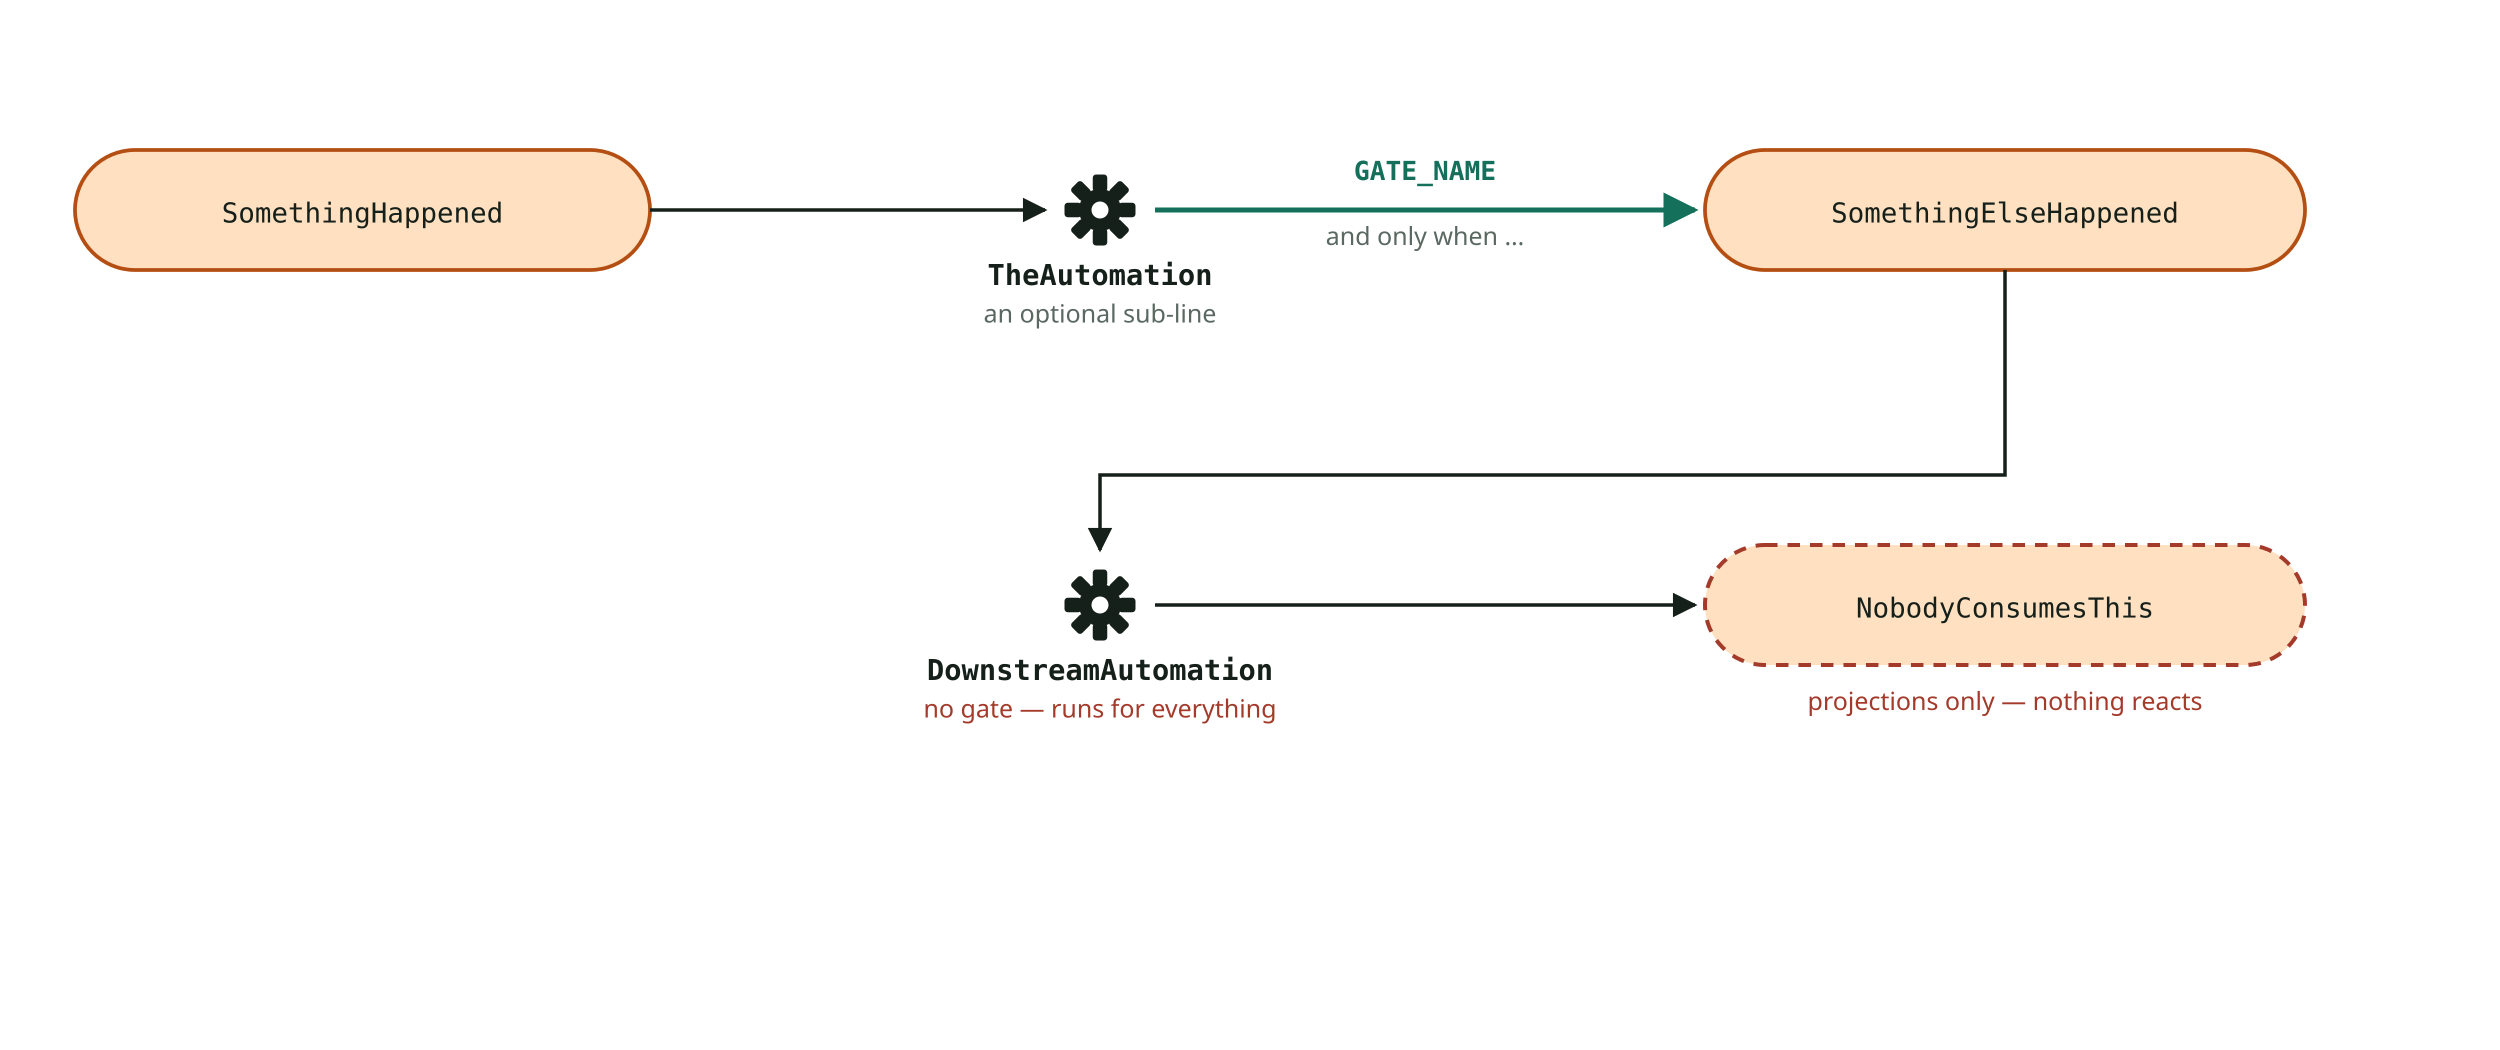
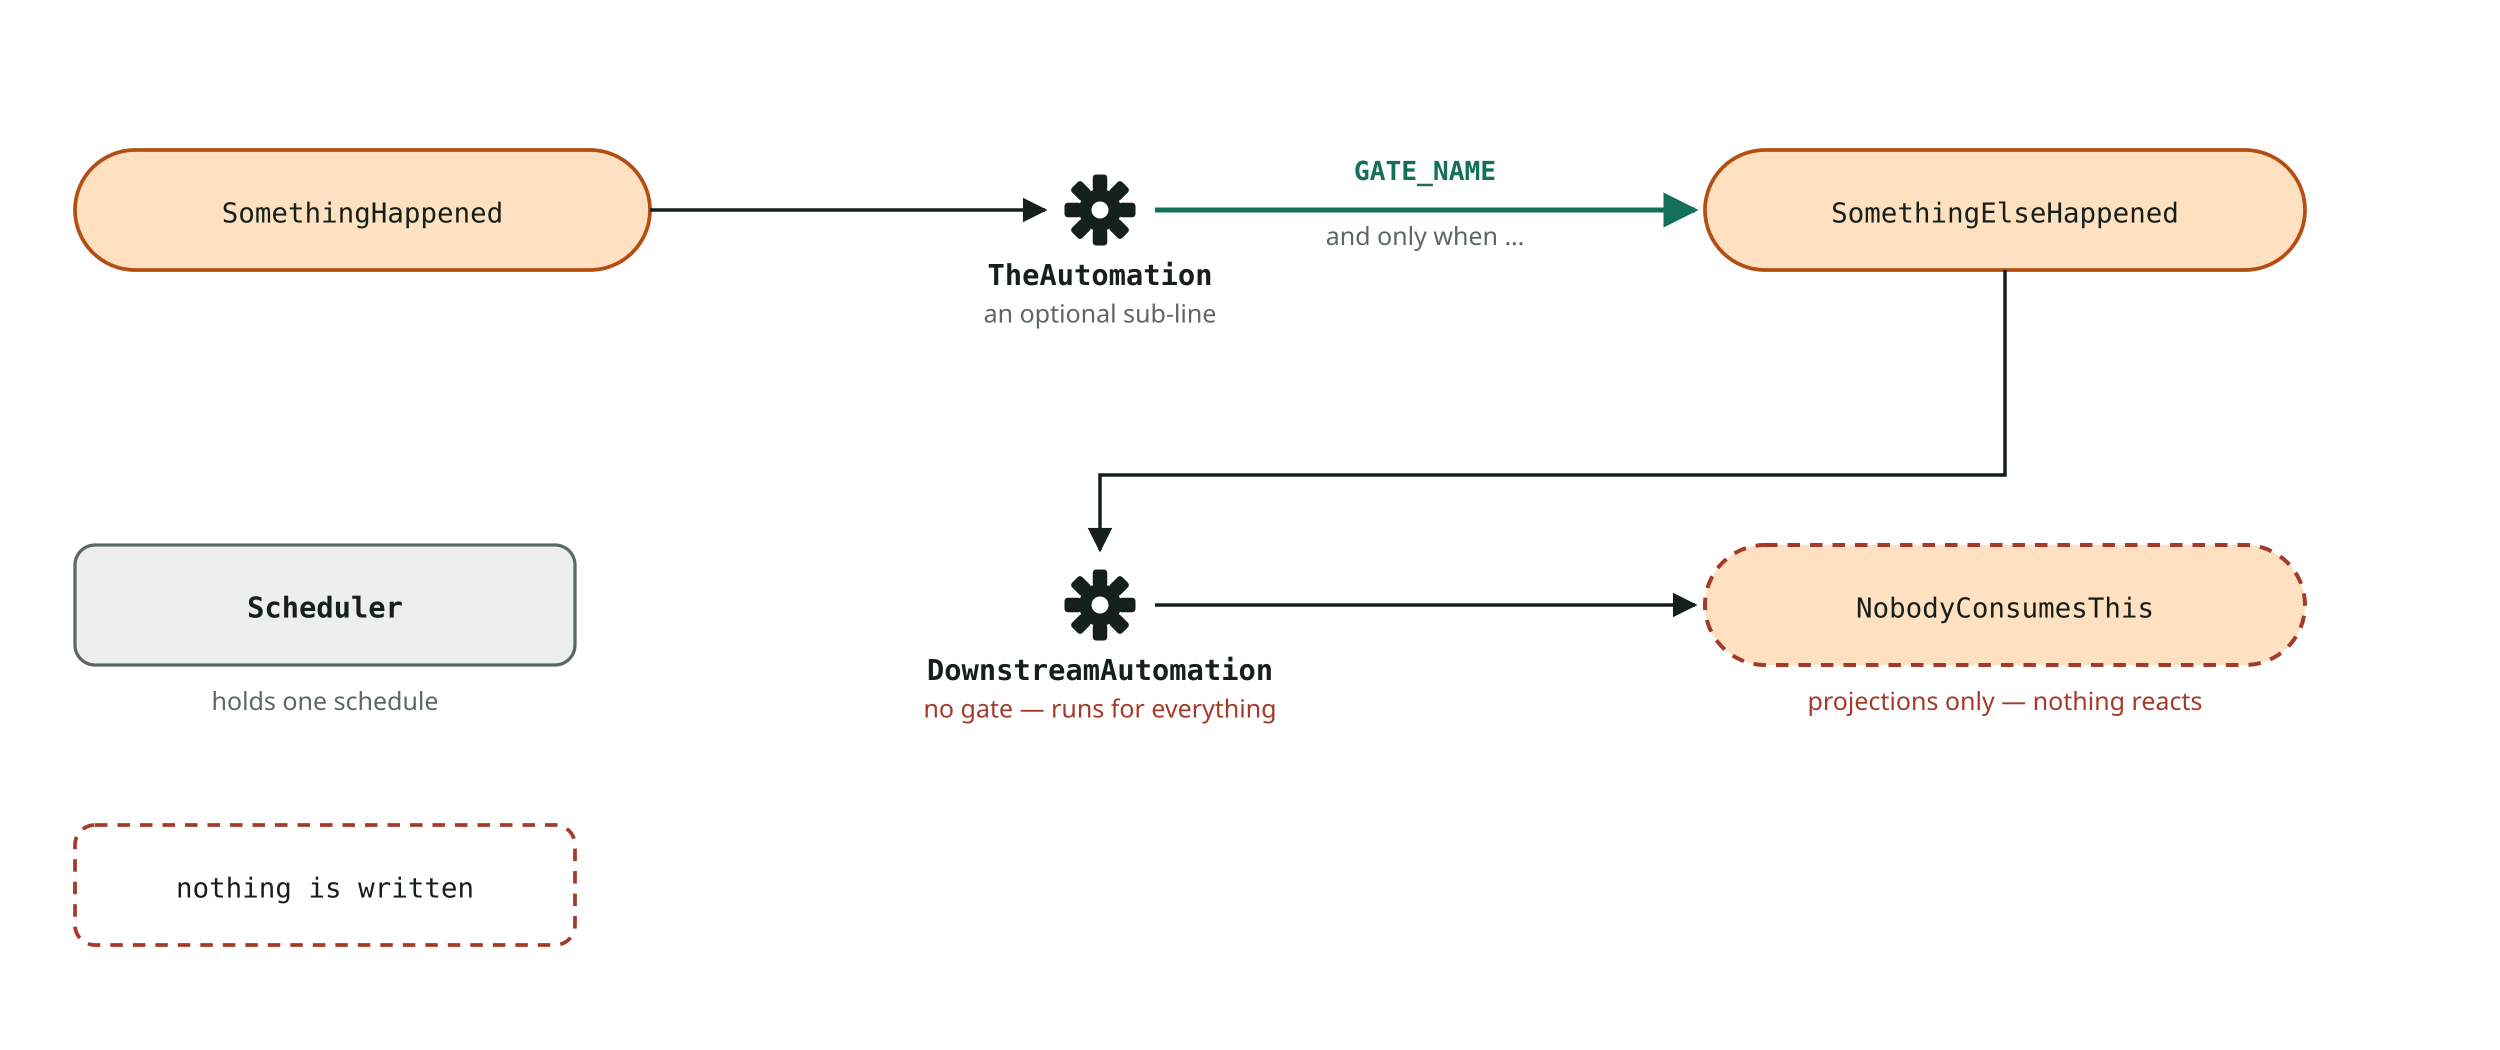
<svg xmlns="http://www.w3.org/2000/svg" xmlns:xlink="http://www.w3.org/1999/xlink" viewBox="0 0 1000 420" width="1000" height="420" role="img" aria-label="Replace with one sentence stating what this diagram claims.">
  <style>
    /* Colours are literal, not CSS custom properties. Non-browser renderers —
       librsvg, Quick Look, Inkscape, most doc previews — do not resolve var(),
       and every fill that fails to resolve draws black, so the whole diagram
       vanishes into its background. Light is the default; the media query
       below overrides each class where the renderer supports it. */

    .bg { fill: #FFFFFF; }

    /* nodes */
    .event { fill: #FFE0C0; stroke: #B44E12; stroke-width: 1.5; }
    .event-dead { fill: #FFE0C0; stroke: #A33A2A; stroke-width: 1.6; stroke-dasharray: 5 4; }
+     /* a store or an external service: not an event, so not a pill */
+     .store { fill: #ECEFED; stroke: #5A6861; stroke-width: 1.3; }
+     /* an emission that never happens: a box, so it cannot read as a fact */
+     .absent { fill: #FFFFFF; stroke: #A33A2A; stroke-width: 1.5; stroke-dasharray: 5 4; }
    .gear { fill: #16201B; }
    .gear-hole { fill: #FFFFFF; }

    /* text */
    .event-t { font-family: "IBM Plex Mono", ui-monospace, "SFMono-Regular", Menlo, Consolas, monospace; font-size: 11px; fill: #16201B; }
    .name { font-family: "IBM Plex Mono", ui-monospace, "SFMono-Regular", Menlo, Consolas, monospace; font-size: 11.5px; font-weight: 600; fill: #16201B; }
    .sub { font-family: "IBM Plex Sans", "Segoe UI", system-ui, -apple-system, sans-serif; font-size: 10px; fill: #5A6861; }
    .warn { font-family: "IBM Plex Sans", "Segoe UI", system-ui, -apple-system, sans-serif; font-size: 10px; fill: #A33A2A; }

    /* labels that may sit on an edge — the halo is what makes that legible */
    .gate-t, .qual { paint-order: stroke; stroke: #FFFFFF; stroke-width: 5px; stroke-linejoin: round; }
    .gate-t { font-family: "IBM Plex Mono", ui-monospace, "SFMono-Regular", Menlo, Consolas, monospace; font-size: 10.5px; font-weight: 600; fill: #14705A; }
    .qual { font-family: "IBM Plex Sans", "Segoe UI", system-ui, -apple-system, sans-serif; font-size: 10px; fill: #5A6861; }

    /* edges */
    .edge { stroke: #16201B; stroke-width: 1.4; fill: none; }
    .edge-gated { stroke: #14705A; stroke-width: 2; fill: none; }
    .edge-stop { stroke: #A33A2A; stroke-width: 1.5; stroke-dasharray: 5 4; fill: none; }
    .head { fill: #16201B; }
    .head-gated { fill: #14705A; }
    .head-stop { fill: #A33A2A; }

    @media (prefers-color-scheme: dark) {
      .bg { fill: #151C19; }
      .event { fill: #40260F; stroke: #F2A868; }
      .event-dead { fill: #40260F; stroke: #E88C78; }
+       .store { fill: #1E2723; stroke: #93A199; }
+       .absent { fill: #151C19; stroke: #E88C78; }
      .gear { fill: #E2E9E5; }
      .gear-hole { fill: #151C19; }
      .event-t, .name { fill: #E2E9E5; }
      .sub, .qual { fill: #93A199; }
      .warn { fill: #E88C78; }
      .gate-t, .qual { stroke: #151C19; }
      .gate-t { fill: #53C3A1; }
      .edge { stroke: #E2E9E5; }
      .edge-gated { stroke: #53C3A1; }
      .edge-stop { stroke: #E88C78; }
      .head { fill: #E2E9E5; }
      .head-gated { fill: #53C3A1; }
      .head-stop { fill: #E88C78; }
    }
  </style>
  <defs>
    <marker id="arrow" viewBox="0 0 10 10" refX="9" refY="5" markerWidth="7" markerHeight="7" orient="auto-start-reverse">
      <path d="M0,0 L10,5 L0,10 z" class="head" />
    </marker>
    <marker id="arrow-gated" viewBox="0 0 10 10" refX="9" refY="5" markerWidth="7" markerHeight="7" orient="auto-start-reverse">
      <path d="M0,0 L10,5 L0,10 z" class="head-gated" />
    </marker>
    <marker id="arrow-stop" viewBox="0 0 10 10" refX="9" refY="5" markerWidth="7" markerHeight="7" orient="auto-start-reverse">
      <path d="M0,0 L10,5 L0,10 z" class="head-stop" />
    </marker>
    <g id="gear" class="gear">
      <circle cx="0" cy="0" r="8.4" />
      <rect x="-2.9" y="-14.2" width="5.8" height="6.8" rx="1.3" />
      <rect x="-2.9" y="-14.2" width="5.8" height="6.8" rx="1.3" transform="rotate(45)" />
      <rect x="-2.9" y="-14.2" width="5.8" height="6.8" rx="1.3" transform="rotate(90)" />
      <rect x="-2.9" y="-14.2" width="5.8" height="6.8" rx="1.3" transform="rotate(135)" />
      <rect x="-2.9" y="-14.2" width="5.8" height="6.8" rx="1.3" transform="rotate(180)" />
      <rect x="-2.9" y="-14.2" width="5.8" height="6.8" rx="1.3" transform="rotate(225)" />
      <rect x="-2.9" y="-14.2" width="5.8" height="6.8" rx="1.3" transform="rotate(270)" />
      <rect x="-2.9" y="-14.2" width="5.8" height="6.8" rx="1.3" transform="rotate(315)" />
      <circle cx="0" cy="0" r="3.4" class="gear-hole" />
    </g>
  </defs>
  <rect x="0" y="0" width="1000" height="420" class="bg" />
  <rect x="30" y="60" width="230" height="48" rx="24" class="event" />
  <text x="145" y="89" text-anchor="middle" class="event-t">SomethingHappened</text>
  <line x1="260" y1="84" x2="418" y2="84" class="edge" marker-end="url(#arrow)" />
  <use href="#gear" xlink:href="#gear" transform="translate(440,84)" />
  <text x="440" y="114" text-anchor="middle" class="name">TheAutomation</text>
  <text x="440" y="129" text-anchor="middle" class="sub">an optional sub-line</text>
  <line x1="462" y1="84" x2="678" y2="84" class="edge-gated" marker-end="url(#arrow-gated)" />
  <text x="570" y="72" text-anchor="middle" class="gate-t">GATE_NAME</text>
  <text x="570" y="98" text-anchor="middle" class="qual">and only when …</text>
  <rect x="682" y="60" width="240" height="48" rx="24" class="event" />
  <text x="802" y="89" text-anchor="middle" class="event-t">SomethingElseHappened</text>
  <path d="M802,108 L802,190 L440,190 L440,220" class="edge" marker-end="url(#arrow)" />
  <use href="#gear" xlink:href="#gear" transform="translate(440,242)" />
  <text x="440" y="272" text-anchor="middle" class="name">DownstreamAutomation</text>
  <text x="440" y="287" text-anchor="middle" class="warn">no gate — runs for everything</text>
+   <rect x="30" y="218" width="200" height="48" rx="8" class="store" />
+   <text x="130" y="247" text-anchor="middle" class="name">Scheduler</text>
+   <text x="130" y="284" text-anchor="middle" class="sub">holds one schedule</text>
+   <rect x="30" y="330" width="200" height="48" rx="8" class="absent" />
+   <text x="130" y="359" text-anchor="middle" class="event-t">nothing is written</text>
  <line x1="462" y1="242" x2="678" y2="242" class="edge" marker-end="url(#arrow)" />
  <rect x="682" y="218" width="240" height="48" rx="24" class="event-dead" />
  <text x="802" y="247" text-anchor="middle" class="event-t">NobodyConsumesThis</text>
  <text x="802" y="284" text-anchor="middle" class="warn">projections only — nothing reacts</text>
</svg>
